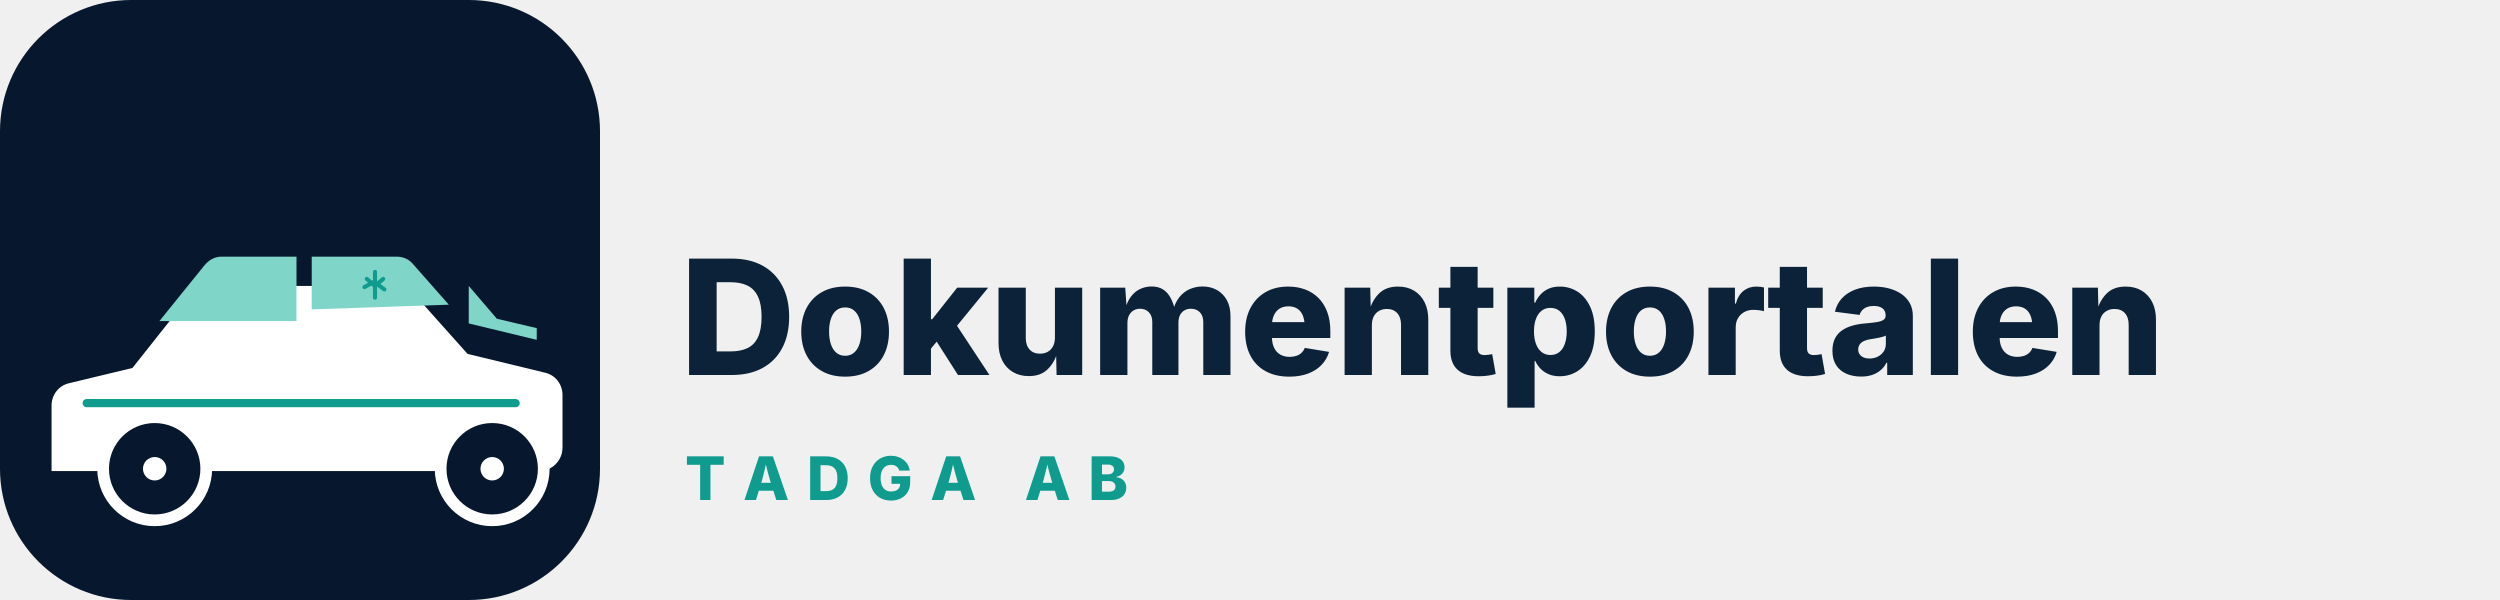
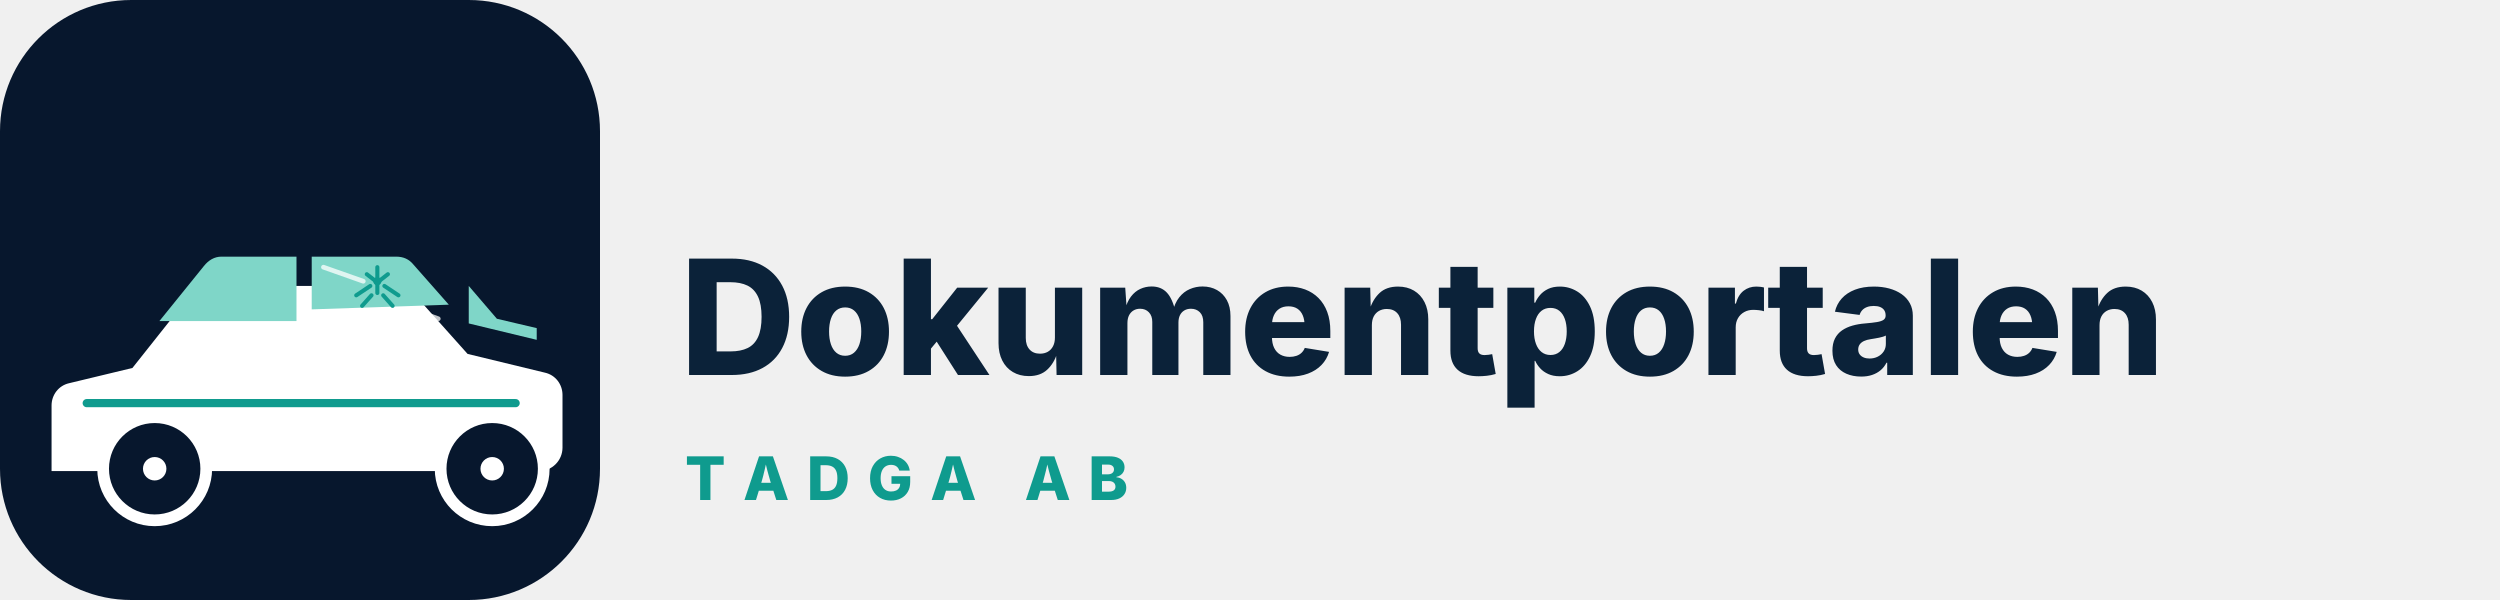
<svg xmlns="http://www.w3.org/2000/svg" viewBox="0 0 1000 240" role="img" aria-label="Tadega AB – Dokumentportalen">
  <g transform="translate(0 0) scale(0.46875)">
    <rect width="512" height="512" rx="112" fill="#07172d" />
    <path d="M44 402v-56c0-9 6-17 15-19l54-13 46-58c6-8 15-12 25-12h150c9 0 17 4 23 11l42 47 66 16c9 2 15 10 15 19v45c0 11-9 20-20 20z" fill="#ffffff" />
    <path d="M136 274l38-47c4-5 9-8 15-8h64v55z" fill="#7fd6c8" />
    <path d="M266 219h72c6 0 11 2 15 7l30 34-117 4z" fill="#7fd6c8" />
    <path d="M400 244l24 28 34 8v10l-58-14z" fill="#7fd6c8" />
+     <g stroke="#ffffff" stroke-width="4" stroke-linecap="round" opacity="0.75">
+       <path d="M276 228l34 12" />
+       <path d="M352 264l22 8" />
+     </g>
    <g stroke="#0f9b8e" stroke-width="3.5" stroke-linecap="round">
-       <path d="M320 232v14" />
-       <path d="M313 238l7 6" />
-       <path d="M327 238l-7 6" />
-       <path d="M320 246v8" />
-       <path d="M320 240l-9 5" />
-       <path d="M320 241l8 6" />
+       <path d="M322 228v22" />
+       <path d="M313 234l9 7" />
+       <path d="M331 234l-9 7" />
+       <path d="M316 244l-12 8" />
+       <path d="M328 244l12 8" />
+       <path d="M317 252l-8 9" />
+       <path d="M327 252l8 9" />
    </g>
+     <circle cx="322" cy="240" r="3.5" fill="#0f9b8e" />
    <path d="M74 344h366" stroke="#0f9b8e" stroke-width="7" stroke-linecap="round" />
    <circle cx="132" cy="400" r="44" fill="#07172d" stroke="#ffffff" stroke-width="10" />
    <circle cx="420" cy="400" r="44" fill="#07172d" stroke="#ffffff" stroke-width="10" />
    <circle cx="132" cy="400" r="10" fill="#ffffff" />
    <circle cx="420" cy="400" r="10" fill="#ffffff" />
  </g>
  <path d="M292.75 150L280.38 150L280.38 140.56L292.28 140.56Q296.28 140.56 299.05 139.22Q301.81 137.88 303.22 134.81Q304.63 131.75 304.63 126.72Q304.63 121.69 303.19 118.64Q301.75 115.59 298.98 114.23Q296.22 112.88 292.13 112.88L280.16 112.88L280.16 103.44L292.75 103.44Q299.84 103.44 304.97 106.23Q310.09 109.03 312.88 114.25Q315.66 119.47 315.66 126.72Q315.66 133.97 312.89 139.20Q310.13 144.44 304.98 147.22Q299.84 150 292.75 150M275.63 103.44L286.66 103.44L286.66 150L275.63 150M338.06 150.66Q332.59 150.66 328.66 148.39Q324.72 146.13 322.61 142.08Q320.50 138.03 320.50 132.66Q320.50 127.25 322.61 123.20Q324.72 119.16 328.66 116.89Q332.59 114.63 338.06 114.63Q343.53 114.63 347.47 116.89Q351.41 119.16 353.50 123.20Q355.59 127.25 355.59 132.66Q355.59 138.03 353.50 142.08Q351.41 146.13 347.47 148.39Q343.53 150.66 338.06 150.66M338.06 142.31Q340.16 142.31 341.59 141.09Q343.03 139.88 343.77 137.69Q344.50 135.50 344.50 132.59Q344.50 129.69 343.77 127.52Q343.03 125.34 341.59 124.16Q340.16 122.97 338.06 122.97Q335.97 122.97 334.53 124.16Q333.09 125.34 332.36 127.52Q331.63 129.69 331.63 132.59Q331.63 135.50 332.36 137.69Q333.09 139.88 334.53 141.09Q335.97 142.31 338.06 142.31M377.75 132.97L371.31 140.72L371.31 127.69L372.88 127.69L382.88 115.06L395.28 115.06L380.63 132.97L377.75 132.97M372.38 150L361.47 150L361.47 103.44L372.38 103.44L372.38 150M395.78 150L383.19 150L373.88 135.41L381.06 127.66M411.53 150.44Q407.88 150.44 405.14 148.81Q402.41 147.19 400.91 144.22Q399.41 141.25 399.41 137.31L399.41 115.06L410.31 115.06L410.31 135.19Q410.31 138.13 411.83 139.80Q413.34 141.47 416 141.47Q417.81 141.47 419.14 140.70Q420.47 139.94 421.22 138.48Q421.97 137.03 421.97 135L421.97 115.06L432.88 115.06L432.88 150L422.63 150L422.44 141.19L422.91 141.19Q421.59 145.38 418.84 147.91Q416.09 150.44 411.53 150.44M450.97 150L440.06 150L440.06 115.06L450.09 115.06L450.72 124.13L449.97 124.13Q450.78 120.72 452.39 118.63Q454 116.53 456.14 115.56Q458.28 114.59 460.66 114.59Q464.41 114.59 466.70 117Q469 119.41 470.25 124.88L469.03 124.88Q469.88 121.22 471.69 118.94Q473.50 116.66 475.94 115.63Q478.38 114.59 481 114.59Q484.28 114.59 486.80 116.02Q489.31 117.44 490.75 120.08Q492.19 122.72 492.19 126.44L492.19 150L481.31 150L481.31 128.91Q481.31 126.25 479.92 124.88Q478.53 123.50 476.38 123.50Q474.84 123.50 473.70 124.19Q472.56 124.88 471.97 126.11Q471.38 127.34 471.38 129.03L471.38 150L460.91 150L460.91 128.75Q460.91 126.34 459.56 124.92Q458.22 123.50 456.03 123.50Q454.53 123.50 453.39 124.19Q452.25 124.88 451.61 126.14Q450.97 127.41 450.97 129.25M515.69 150.66Q510.22 150.66 506.25 148.48Q502.28 146.31 500.17 142.28Q498.06 138.25 498.06 132.66Q498.06 127.28 500.17 123.22Q502.28 119.16 506.16 116.89Q510.03 114.63 515.28 114.63Q518.97 114.63 522.05 115.78Q525.13 116.94 527.39 119.20Q529.66 121.47 530.89 124.78Q532.13 128.09 532.13 132.44L532.13 135.19L501.94 135.19L501.94 128.84L526.94 128.84L521.84 130.34Q521.84 127.91 521.11 126.16Q520.38 124.41 518.94 123.47Q517.50 122.53 515.38 122.53Q513.25 122.53 511.78 123.48Q510.31 124.44 509.55 126.14Q508.78 127.84 508.78 130.13L508.78 134.69Q508.78 137.38 509.67 139.17Q510.56 140.97 512.16 141.86Q513.75 142.75 515.88 142.75Q517.34 142.75 518.55 142.34Q519.75 141.94 520.61 141.13Q521.47 140.31 521.91 139.16L531.63 140.75Q530.75 143.75 528.61 145.98Q526.47 148.22 523.20 149.44Q519.94 150.66 515.69 150.66M548.75 130.06L548.75 150L537.84 150L537.84 115.06L548.09 115.06L548.31 123.88L547.84 123.88Q549.13 119.72 551.86 117.17Q554.59 114.63 559.22 114.63Q562.88 114.63 565.59 116.25Q568.31 117.88 569.81 120.84Q571.31 123.81 571.31 127.75L571.31 150L560.41 150L560.41 129.88Q560.41 126.94 558.91 125.27Q557.41 123.59 554.72 123.59Q552.97 123.59 551.61 124.36Q550.25 125.13 549.50 126.56Q548.75 128 548.75 130.06M575.53 115.06L597.34 115.06L597.34 123.16L575.53 123.16L575.53 115.06M580.16 140.28L580.16 106.75L591.06 106.75L591.06 139.31Q591.06 140.69 591.72 141.36Q592.38 142.03 593.84 142.03Q594.41 142.03 595.42 141.91Q596.44 141.78 596.88 141.66L598.28 149.59Q596.44 150.13 594.72 150.31Q593 150.50 591.47 150.50Q585.91 150.50 583.03 147.89Q580.16 145.28 580.16 140.28M613.84 163.06L602.94 163.06L602.94 115.06L613.72 115.06L613.72 121.06L614.09 121.06Q614.75 119.47 616.02 118Q617.28 116.53 619.23 115.58Q621.19 114.63 623.97 114.63Q627.66 114.63 630.83 116.55Q634 118.47 635.95 122.45Q637.91 126.44 637.91 132.56Q637.91 138.50 636.03 142.48Q634.16 146.47 630.97 148.48Q627.78 150.50 623.91 150.50Q621.25 150.50 619.30 149.61Q617.34 148.72 616.06 147.31Q614.78 145.91 614.09 144.34L613.84 144.34L613.84 163.06M620.19 142Q622.28 142 623.73 140.83Q625.19 139.66 625.94 137.52Q626.69 135.38 626.69 132.56Q626.69 129.72 625.94 127.61Q625.19 125.50 623.75 124.33Q622.31 123.16 620.19 123.16Q618.09 123.16 616.63 124.30Q615.16 125.44 614.38 127.55Q613.59 129.66 613.59 132.56Q613.59 135.41 614.38 137.53Q615.16 139.66 616.64 140.83Q618.13 142 620.19 142M659.97 150.66Q654.50 150.66 650.56 148.39Q646.63 146.13 644.52 142.08Q642.41 138.03 642.41 132.66Q642.41 127.25 644.52 123.20Q646.63 119.16 650.56 116.89Q654.50 114.63 659.97 114.63Q665.44 114.63 669.38 116.89Q673.31 119.16 675.41 123.20Q677.50 127.25 677.50 132.66Q677.50 138.03 675.41 142.08Q673.31 146.13 669.38 148.39Q665.44 150.66 659.97 150.66M659.97 142.31Q662.06 142.31 663.50 141.09Q664.94 139.88 665.67 137.69Q666.41 135.50 666.41 132.59Q666.41 129.69 665.67 127.52Q664.94 125.34 663.50 124.16Q662.06 122.97 659.97 122.97Q657.88 122.97 656.44 124.16Q655 125.34 654.27 127.52Q653.53 129.69 653.53 132.59Q653.53 135.50 654.27 137.69Q655 139.88 656.44 141.09Q657.88 142.31 659.97 142.31M694.28 150L683.38 150L683.38 115.06L693.97 115.06L693.97 121.44L694.34 121.44Q695.28 117.97 697.45 116.30Q699.63 114.63 702.50 114.63Q703.25 114.63 704.08 114.72Q704.91 114.81 705.59 115L705.59 124.50Q704.81 124.22 703.55 124.08Q702.28 123.94 701.28 123.94Q699.28 123.94 697.69 124.83Q696.09 125.72 695.19 127.28Q694.28 128.84 694.28 130.94M707.28 115.06L729.09 115.06L729.09 123.16L707.28 123.16L707.28 115.06M711.91 140.28L711.91 106.75L722.81 106.75L722.81 139.31Q722.81 140.69 723.47 141.36Q724.13 142.03 725.59 142.03Q726.16 142.03 727.17 141.91Q728.19 141.78 728.63 141.66L730.03 149.59Q728.19 150.13 726.47 150.31Q724.75 150.50 723.22 150.50Q717.66 150.50 714.78 147.89Q711.91 145.28 711.91 140.28M744.47 150.63Q741.13 150.63 738.52 149.48Q735.91 148.34 734.44 146.05Q732.97 143.75 732.97 140.31Q732.97 137.41 733.98 135.41Q735 133.41 736.81 132.16Q738.63 130.91 740.97 130.25Q743.31 129.59 745.97 129.38Q748.94 129.13 750.75 128.83Q752.56 128.53 753.41 127.94Q754.25 127.34 754.25 126.28L754.25 126.16Q754.25 124.94 753.69 124.09Q753.13 123.25 752.06 122.81Q751 122.38 749.50 122.38Q748 122.38 746.83 122.81Q745.66 123.25 744.91 124.06Q744.16 124.88 743.84 125.97L733.97 124.69Q734.66 121.69 736.67 119.42Q738.69 117.16 741.95 115.89Q745.22 114.63 749.59 114.63Q752.84 114.63 755.67 115.39Q758.50 116.16 760.63 117.64Q762.75 119.13 763.94 121.30Q765.13 123.47 765.13 126.28L765.13 150L754.88 150L754.88 145.09L754.59 145.09Q753.66 146.91 752.20 148.13Q750.75 149.34 748.83 149.98Q746.91 150.63 744.47 150.63M747.78 143.41Q749.63 143.41 751.11 142.66Q752.59 141.91 753.47 140.59Q754.34 139.28 754.34 137.56L754.34 134.22Q753.88 134.47 753.17 134.69Q752.47 134.91 751.63 135.08Q750.78 135.25 749.94 135.39Q749.09 135.53 748.31 135.66Q746.72 135.88 745.59 136.41Q744.47 136.94 743.88 137.78Q743.28 138.63 743.28 139.81Q743.28 140.97 743.88 141.77Q744.47 142.56 745.47 142.98Q746.47 143.41 747.78 143.41M772.34 103.44L783.25 103.44L783.25 150L772.34 150M806.75 150.66Q801.28 150.66 797.31 148.48Q793.34 146.31 791.23 142.28Q789.13 138.25 789.13 132.66Q789.13 127.28 791.23 123.22Q793.34 119.16 797.22 116.89Q801.09 114.63 806.34 114.63Q810.03 114.63 813.11 115.78Q816.19 116.94 818.45 119.20Q820.72 121.47 821.95 124.78Q823.19 128.09 823.19 132.44L823.19 135.19L793 135.19L793 128.84L818 128.84L812.91 130.34Q812.91 127.91 812.17 126.16Q811.44 124.41 810 123.47Q808.56 122.53 806.44 122.53Q804.31 122.53 802.84 123.48Q801.38 124.44 800.61 126.14Q799.84 127.84 799.84 130.13L799.84 134.69Q799.84 137.38 800.73 139.17Q801.63 140.97 803.22 141.86Q804.81 142.75 806.94 142.75Q808.41 142.75 809.61 142.34Q810.81 141.94 811.67 141.13Q812.53 140.31 812.97 139.16L822.69 140.75Q821.81 143.75 819.67 145.98Q817.53 148.22 814.27 149.44Q811 150.66 806.75 150.66M839.81 130.06L839.81 150L828.91 150L828.91 115.06L839.16 115.06L839.38 123.88L838.91 123.88Q840.19 119.72 842.92 117.17Q845.66 114.63 850.28 114.63Q853.94 114.63 856.66 116.25Q859.38 117.88 860.88 120.84Q862.38 123.81 862.38 127.75L862.38 150L851.47 150L851.47 129.88Q851.47 126.94 849.97 125.27Q848.47 123.59 845.78 123.59Q844.03 123.59 842.67 124.36Q841.31 125.13 840.56 126.56Q839.81 128 839.81 130.06" fill="#0b2239" />
  <path d="M280.06 185.91L274.77 185.91L274.77 182.54L289.47 182.54L289.47 185.91L284.18 185.91L284.18 200L280.06 200M302.39 200L297.79 200L303.62 182.54L309.16 182.54L315.16 200L310.52 200L308.09 192.37Q307.51 190.46 306.96 188.31Q306.42 186.16 305.87 183.85L306.79 183.85Q306.27 186.17 305.77 188.32Q305.28 190.47 304.73 192.37L302.39 200M311.21 196.29L301.75 196.29L301.75 193.12L311.21 193.12M330.49 200L325.85 200L325.85 196.46L330.32 196.46Q331.82 196.46 332.85 195.96Q333.89 195.45 334.42 194.30Q334.95 193.16 334.95 191.27Q334.95 189.38 334.41 188.24Q333.87 187.10 332.83 186.59Q331.79 186.08 330.26 186.08L325.77 186.08L325.77 182.54L330.49 182.54Q333.15 182.54 335.07 183.59Q337 184.64 338.04 186.59Q339.08 188.55 339.08 191.27Q339.08 193.99 338.04 195.95Q337.01 197.91 335.08 198.96Q333.15 200 330.49 200M324.07 182.54L328.21 182.54L328.21 200L324.07 200M356.39 200.23Q353.91 200.23 352.02 199.15Q350.14 198.07 349.08 196.06Q348.02 194.06 348.02 191.30Q348.02 188.45 349.13 186.44Q350.25 184.43 352.13 183.37Q354.02 182.30 356.35 182.30Q357.86 182.30 359.15 182.74Q360.45 183.17 361.46 183.97Q362.48 184.77 363.10 185.85Q363.73 186.93 363.89 188.23L359.71 188.23Q359.56 187.70 359.27 187.27Q358.98 186.84 358.56 186.54Q358.14 186.24 357.61 186.09Q357.07 185.94 356.42 185.94Q355.15 185.94 354.21 186.56Q353.27 187.18 352.76 188.37Q352.25 189.56 352.25 191.25Q352.25 192.95 352.74 194.14Q353.24 195.34 354.18 195.97Q355.12 196.60 356.43 196.60Q357.61 196.60 358.43 196.21Q359.24 195.83 359.66 195.11Q360.09 194.39 360.09 193.41L360.87 193.52L356.59 193.52L356.59 190.48L364.08 190.48L364.08 192.78Q364.08 195.11 363.10 196.78Q362.11 198.45 360.37 199.34Q358.63 200.23 356.39 200.23M377.26 200L372.66 200L378.49 182.54L384.03 182.54L390.03 200L385.39 200L382.96 192.37Q382.38 190.46 381.83 188.31Q381.29 186.16 380.74 183.85L381.66 183.85Q381.14 186.17 380.64 188.32Q380.15 190.47 379.60 192.37L377.26 200M386.08 196.29L376.63 196.29L376.63 193.12L386.08 193.12M414.98 200L410.38 200L416.21 182.54L421.75 182.54L427.75 200L423.11 200L420.68 192.37Q420.10 190.46 419.55 188.31Q419.01 186.16 418.46 183.85L419.38 183.85Q418.86 186.17 418.36 188.32Q417.87 190.47 417.32 192.37L414.98 200M423.80 196.29L414.34 196.29L414.34 193.12L423.80 193.12M444.44 200L436.66 200L436.66 182.54L443.90 182.54Q445.85 182.54 447.17 183.10Q448.50 183.66 449.16 184.65Q449.82 185.64 449.82 186.97Q449.82 187.96 449.40 188.74Q448.99 189.52 448.26 190.03Q447.52 190.54 446.57 190.74L446.57 190.93Q447.62 190.96 448.51 191.49Q449.41 192.01 449.96 192.93Q450.50 193.86 450.50 195.13Q450.50 196.53 449.79 197.63Q449.08 198.73 447.73 199.37Q446.39 200 444.44 200M440.80 192.42L440.80 196.66L443.47 196.66Q444.86 196.66 445.53 196.13Q446.19 195.59 446.19 194.66Q446.19 193.98 445.87 193.47Q445.55 192.97 444.96 192.69Q444.37 192.42 443.55 192.42L440.80 192.42M440.80 185.84L440.80 189.73L443.20 189.73Q443.89 189.73 444.44 189.50Q444.98 189.27 445.29 188.83Q445.60 188.39 445.60 187.75Q445.60 186.88 444.97 186.36Q444.34 185.84 443.27 185.84" fill="#0f9b8e" />
</svg>
